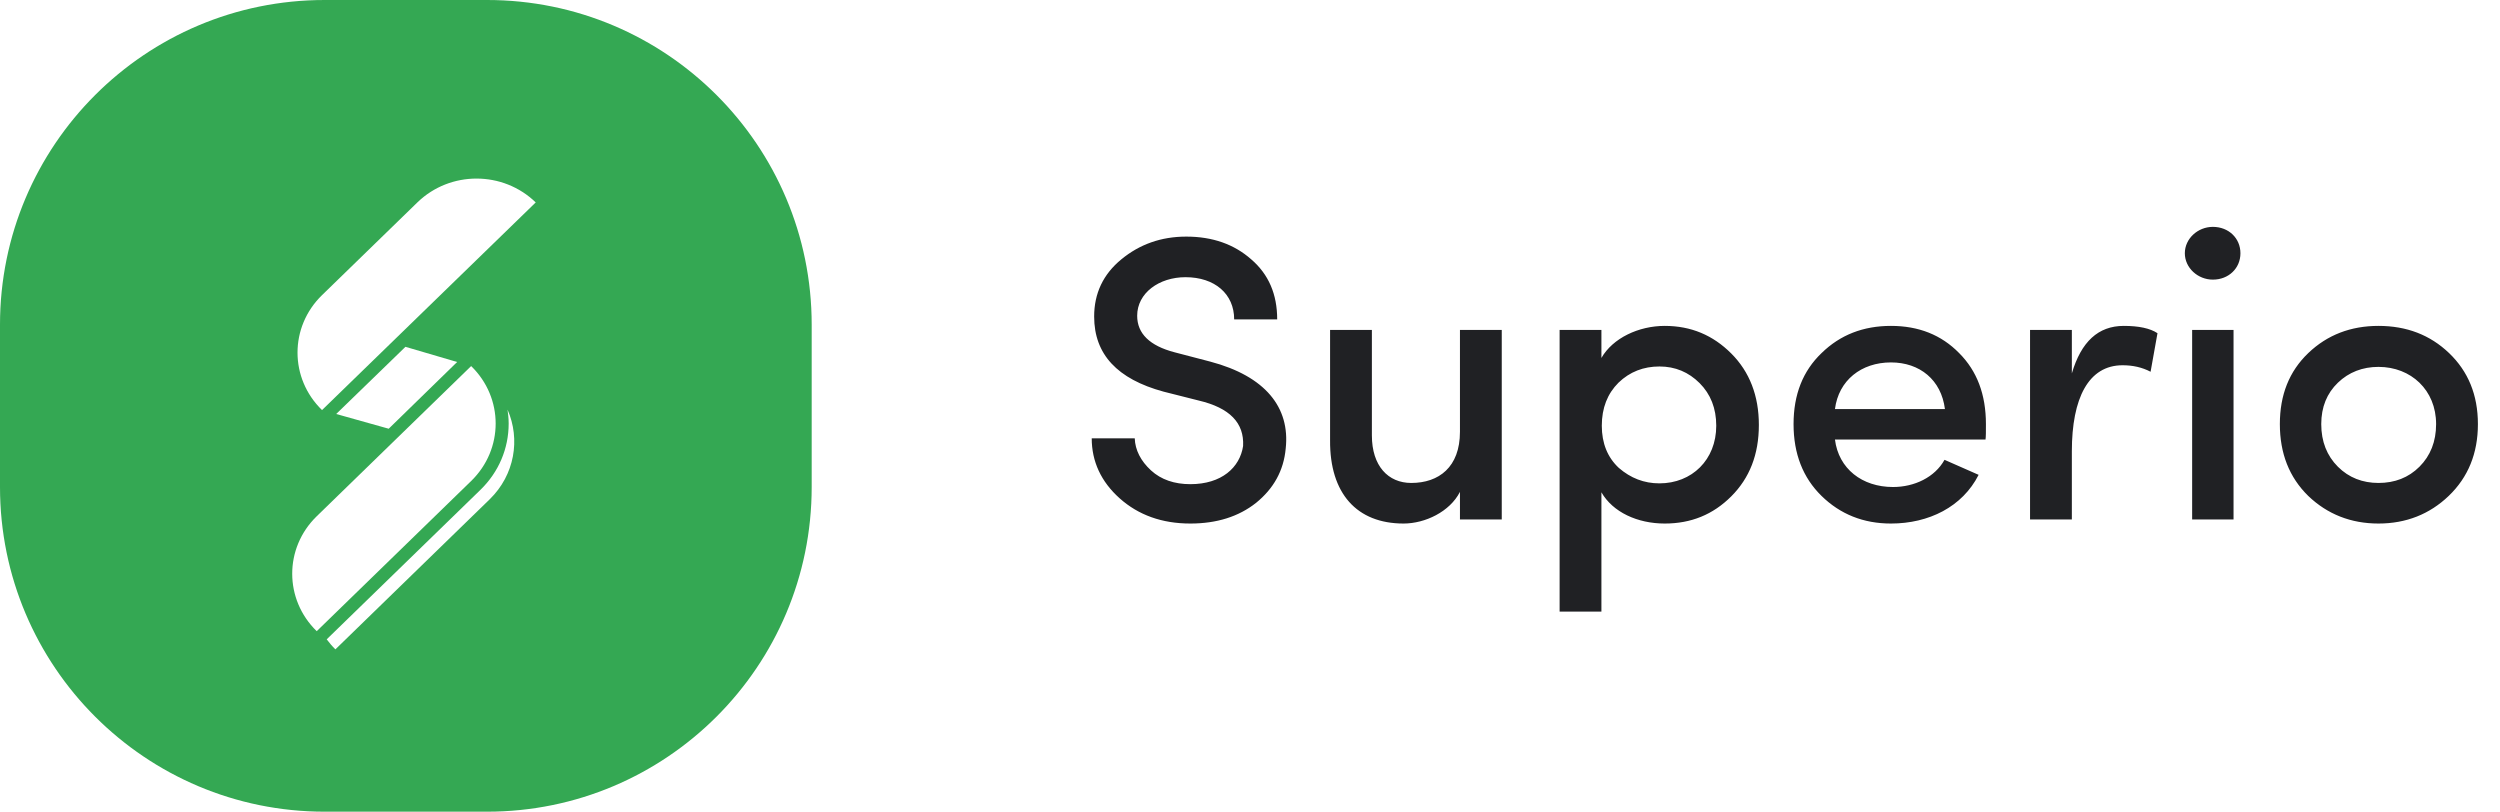
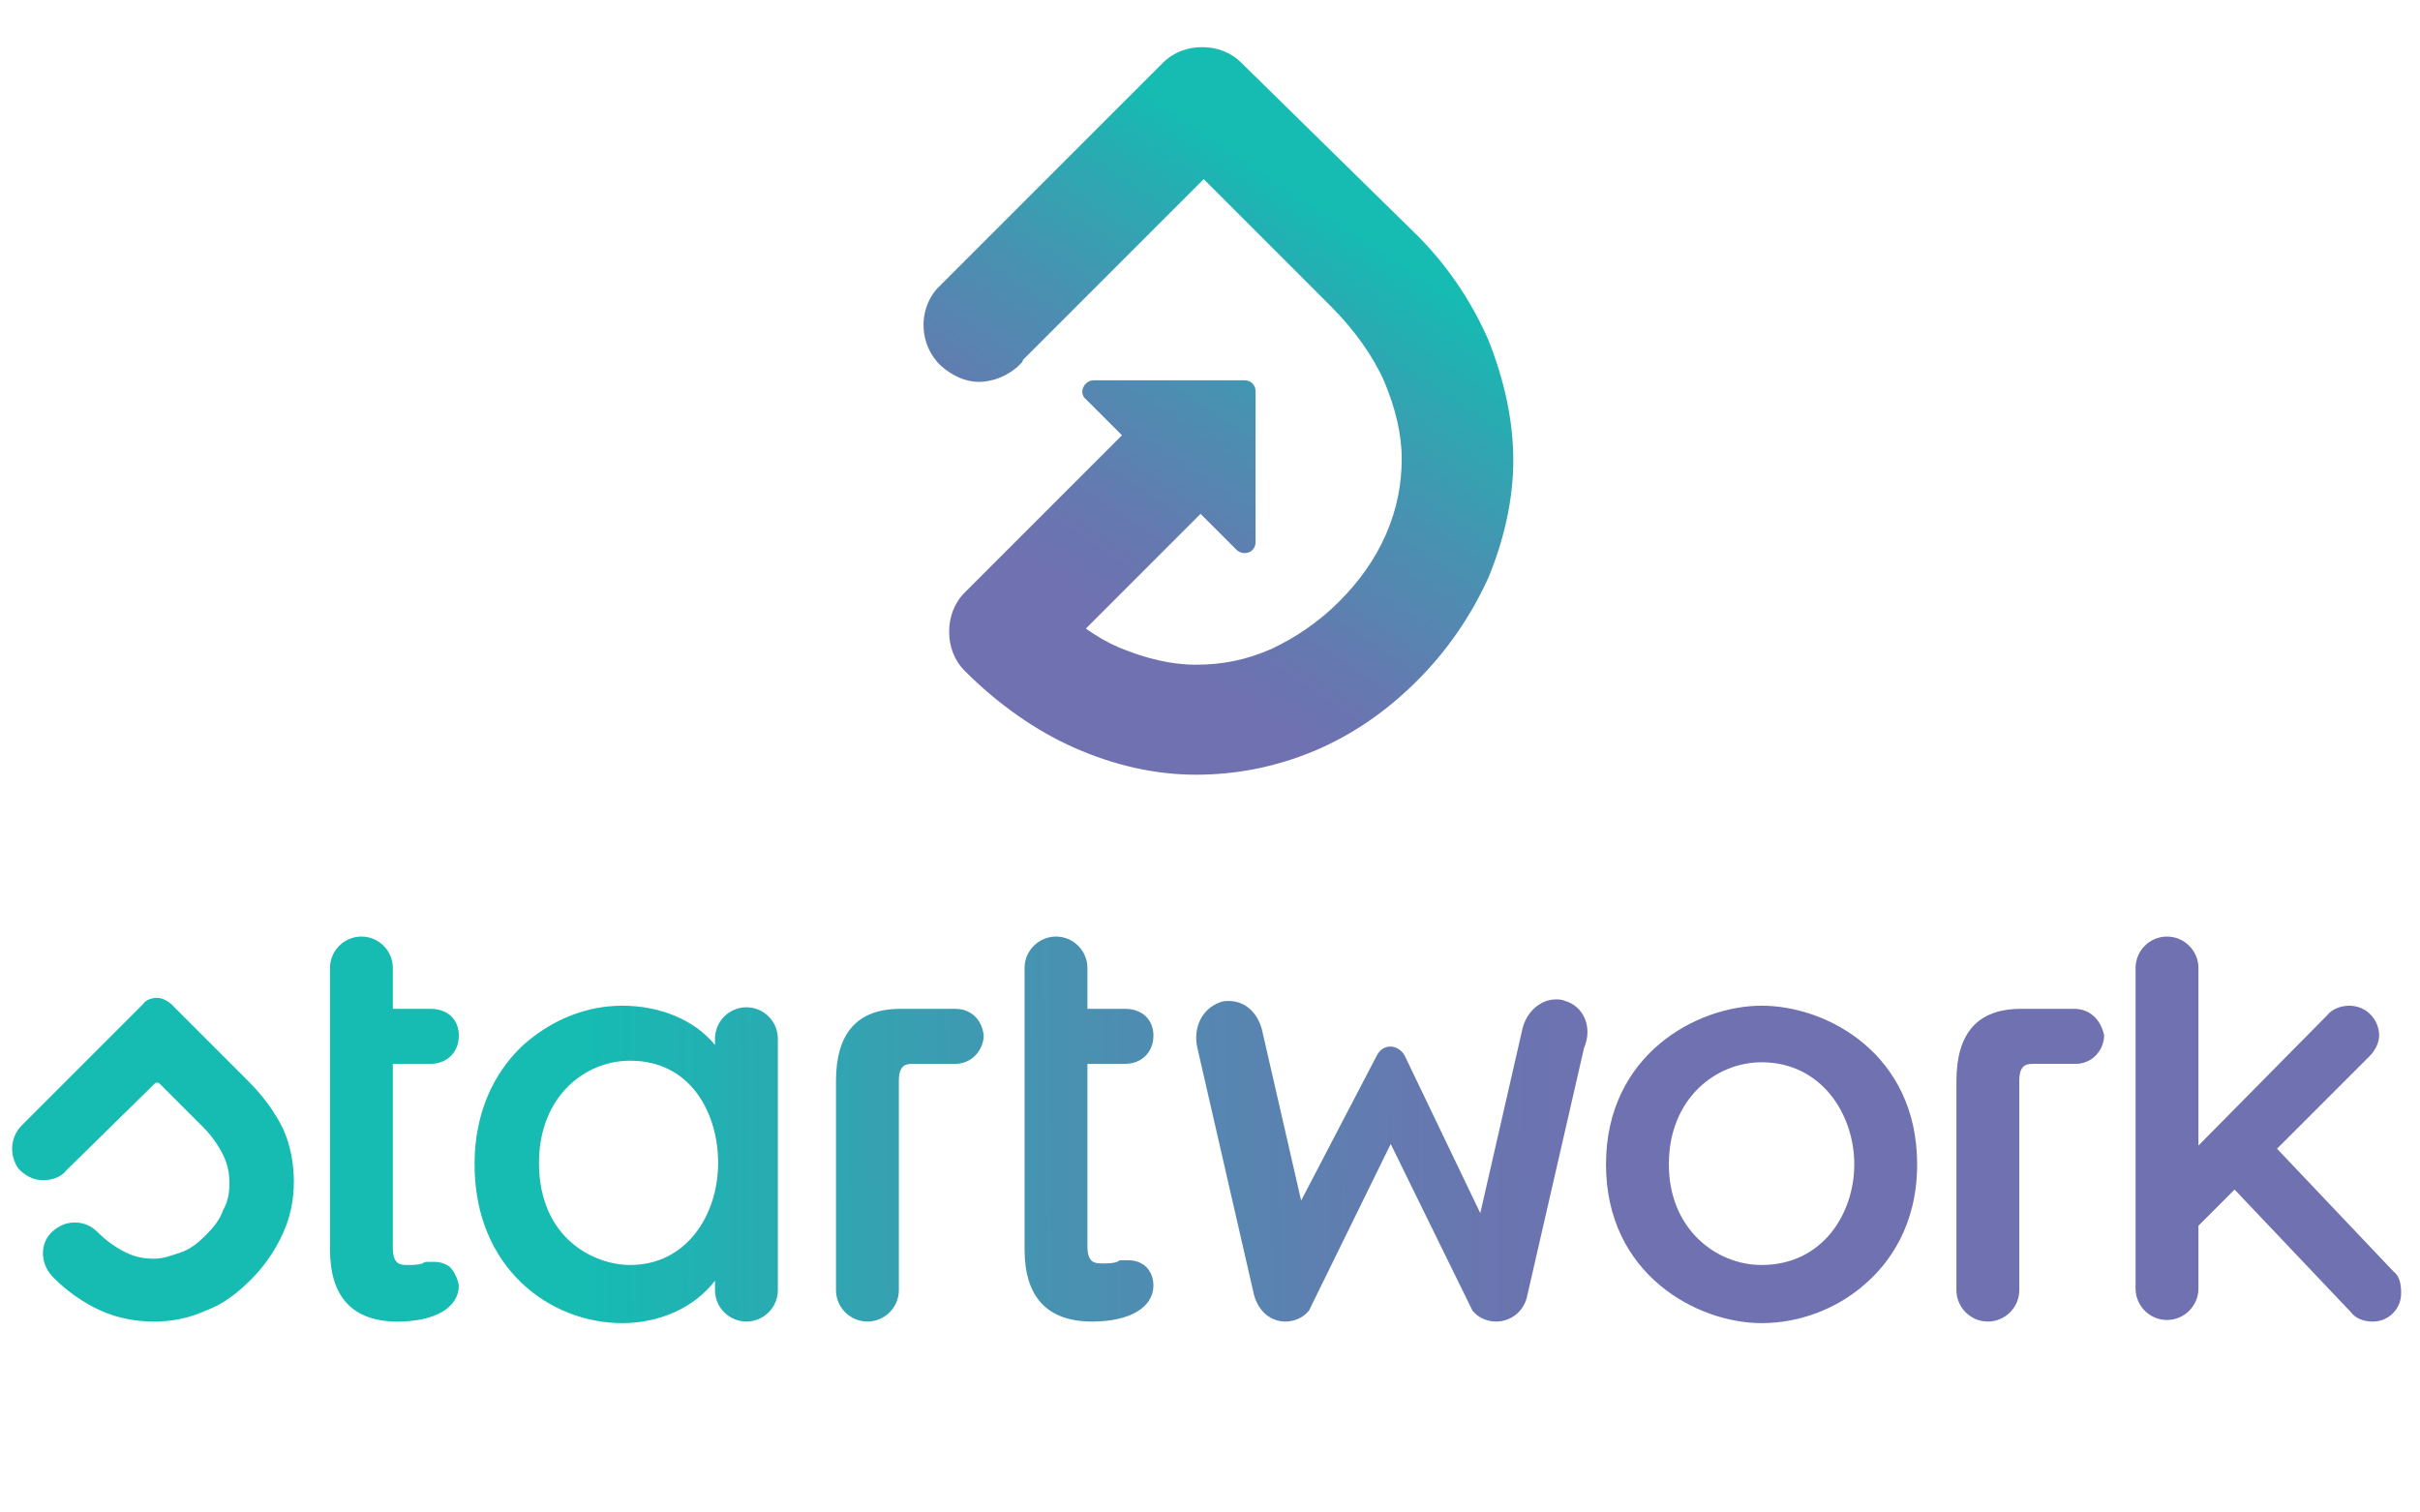
- <svg xmlns="http://www.w3.org/2000/svg" width="154" height="50" viewBox="0 0 154 50" fill="none">
-   <path d="M67.25 27C67.25 28.425 67.825 29.675 68.975 30.7C70.125 31.725 71.575 32.25 73.325 32.25C74.95 32.25 76.3 31.825 77.375 30.975C78.45 30.1 79.075 29 79.2 27.625C79.475 25.1 77.95 23.175 74.55 22.275L72.35 21.7C70.825 21.3 70.05 20.55 70.05 19.45C70.05 18.05 71.4 17.075 73.025 17.075C74.825 17.075 76.025 18.1 76.025 19.675H78.675C78.675 18.125 78.15 16.9 77.075 15.975C76.025 15.05 74.7 14.575 73.075 14.575C71.525 14.575 70.2 15.05 69.075 15.975C67.95 16.9 67.4 18.075 67.4 19.5C67.4 21.825 68.825 23.35 71.675 24.125L73.85 24.675C75.75 25.125 76.65 26.05 76.575 27.475C76.375 28.8 75.25 29.825 73.325 29.825C72.35 29.825 71.525 29.55 70.9 28.975C70.275 28.4 69.925 27.725 69.9 27H67.25ZM89.933 26.6C89.933 28.775 88.633 29.75 86.933 29.75C85.508 29.75 84.508 28.7 84.508 26.825V20.325H81.933V27.125C81.908 30.4 83.583 32.25 86.458 32.25C87.783 32.25 89.308 31.525 89.933 30.3V32H92.508V20.325H89.933V26.6ZM96.072 20.325V37.675H98.647V30.325C99.347 31.55 100.871 32.25 102.546 32.25C104.171 32.25 105.521 31.7 106.646 30.575C107.771 29.45 108.346 28 108.346 26.175C108.346 24.375 107.771 22.9 106.646 21.775C105.521 20.65 104.171 20.075 102.546 20.075C100.946 20.075 99.347 20.825 98.647 22.05V20.325H96.072ZM98.671 26.225C98.671 25.125 99.022 24.25 99.697 23.575C100.396 22.9 101.246 22.575 102.221 22.575C103.196 22.575 104.021 22.925 104.696 23.6C105.371 24.275 105.721 25.15 105.721 26.225C105.721 28.325 104.221 29.775 102.221 29.775C101.271 29.775 100.446 29.45 99.722 28.825C99.022 28.175 98.671 27.3 98.671 26.225ZM122.333 26.125C122.333 24.3 121.783 22.85 120.683 21.75C119.583 20.625 118.183 20.075 116.483 20.075C114.783 20.075 113.358 20.625 112.208 21.75C111.058 22.85 110.483 24.3 110.483 26.125C110.483 27.95 111.058 29.425 112.208 30.55C113.358 31.675 114.783 32.25 116.483 32.25C118.808 32.25 120.883 31.225 121.883 29.25L119.783 28.325C119.183 29.4 117.933 30 116.608 30C114.708 30 113.258 28.875 113.033 27.075H122.308C122.333 26.9 122.333 26.6 122.333 26.125ZM113.033 25.2C113.258 23.425 114.658 22.325 116.483 22.325C118.258 22.325 119.583 23.4 119.808 25.2H113.033ZM127.626 27.8C127.626 24.525 128.651 22.5 130.751 22.5C131.376 22.5 131.951 22.625 132.476 22.9L132.901 20.525C132.451 20.225 131.751 20.075 130.826 20.075C129.251 20.075 128.201 21.05 127.626 23V20.325H125.051V32H127.626V27.8ZM137.586 32V20.325H135.036V32H137.586ZM136.311 13.975C135.386 13.975 134.586 14.7 134.586 15.6C134.586 16.5 135.386 17.225 136.311 17.225C137.286 17.225 138.011 16.525 138.011 15.6C138.011 14.675 137.286 13.975 136.311 13.975ZM146.514 29.75C145.539 29.75 144.689 29.425 144.014 28.75C143.339 28.075 142.989 27.2 142.989 26.125C142.989 25.075 143.339 24.225 144.014 23.575C144.689 22.925 145.539 22.6 146.514 22.6C148.514 22.6 150.064 24.025 150.064 26.125C150.064 27.2 149.714 28.075 149.039 28.75C148.364 29.425 147.514 29.75 146.514 29.75ZM146.514 20.075C144.814 20.075 143.364 20.625 142.189 21.75C141.014 22.875 140.439 24.325 140.439 26.125C140.439 27.925 141.014 29.4 142.189 30.55C143.364 31.675 144.814 32.25 146.514 32.25C148.214 32.25 149.664 31.675 150.839 30.55C152.039 29.4 152.639 27.925 152.639 26.125C152.639 24.325 152.039 22.875 150.864 21.75C149.689 20.625 148.239 20.075 146.514 20.075Z" fill="#202124" />
-   <path fill-rule="evenodd" clip-rule="evenodd" d="M20 1.90735e-06C8.954 1.90735e-06 0 8.954 0 20V30C0 41.046 8.954 50 20 50H30C41.046 50 50 41.046 50 30V20C50 8.954 41.046 1.90735e-06 30 1.90735e-06H20ZM33 12.47L19.837 25.261C17.824 23.302 17.824 20.139 19.837 18.18L25.72 12.46C27.733 10.512 30.986 10.512 33 12.47ZM19.51 38.881L29.023 29.63C31.036 27.672 31.036 24.508 29.023 22.55L19.51 31.801C17.497 33.759 17.497 36.923 19.51 38.881ZM31.334 26.09C31.334 25.801 31.304 25.512 31.264 25.232C32.068 27.064 31.701 29.254 30.173 30.749L20.661 40C20.462 39.807 20.284 39.595 20.125 39.383L29.598 30.171C30.719 29.081 31.334 27.634 31.334 26.09ZM28.16 22.299L23.944 26.409L20.71 25.502L24.976 21.364L28.16 22.299Z" fill="#34A853" />
+ <svg xmlns="http://www.w3.org/2000/svg" version="1.1" id="Livello_1" x="0px" y="0px" viewBox="0 0 154 96.2" style="enable-background:new 0 0 154 96.2;" xml:space="preserve">
+   <style type="text/css">
+ 	.st0{fill:url(#SVGID_1_);}
+ 	.st1{fill:url(#SVGID_2_);}
+ 	.st2{fill:url(#SVGID_3_);}
+ 	.st3{fill:url(#SVGID_4_);}
+ 	.st4{fill:url(#SVGID_5_);}
+ 	.st5{fill:url(#SVGID_6_);}
+ 	.st6{fill:url(#SVGID_7_);}
+ 	.st7{fill:url(#SVGID_8_);}
+ 	.st8{fill:url(#SVGID_9_);}
+ 	.st9{fill:url(#SVGID_10_);}
+ </style>
+   <g>
+     <linearGradient id="SVGID_1_" gradientUnits="userSpaceOnUse" x1="-6.198" y1="72.129" x2="108.801" y2="71.067">
+       <stop offset="0.39" style="stop-color:#16BBB2" />
+       <stop offset="0.433" style="stop-color:#1EB4B2" />
+       <stop offset="0.687" style="stop-color:#4A90B1" />
+       <stop offset="0.884" style="stop-color:#6579B0" />
+       <stop offset="1" style="stop-color:#6F71B0" />
+     </linearGradient>
+     <path class="st0" d="M28.6,80.6c-0.3-0.2-0.6-0.3-1-0.3c-0.1,0-0.3,0-0.4,0c-0.1,0-0.2,0-0.3,0.1c-0.3,0.1-0.6,0.1-1,0.1   c-0.5,0-0.9-0.1-0.9-1.1V67.7h2.4c1,0,1.8-0.7,1.8-1.8c0-1-0.7-1.7-1.8-1.7H25v-2.6c0-1.1-0.9-2-2-2c-1.1,0-2,0.9-2,2v2.6v3.5v11.8   c0,3,1.4,4.6,4.3,4.6c2.4,0,3.9-0.9,3.9-2.3C29.1,81.3,28.9,80.9,28.6,80.6z" />
+     <linearGradient id="SVGID_2_" gradientUnits="userSpaceOnUse" x1="-5.272" y1="74.495" x2="104.295" y2="73.483">
+       <stop offset="0.39" style="stop-color:#16BBB2" />
+       <stop offset="0.433" style="stop-color:#1EB4B2" />
+       <stop offset="0.687" style="stop-color:#4A90B1" />
+       <stop offset="0.884" style="stop-color:#6579B0" />
+       <stop offset="1" style="stop-color:#6F71B0" />
+     </linearGradient>
+     <path class="st1" d="M47.5,64.1c-1.1,0-2,0.9-2,2v0.4C44.2,64.9,42,64,39.6,64c-2.3,0-4.5,0.9-6.3,2.5c-1.4,1.3-3.1,3.7-3.1,7.6   c0,6.6,4.8,10.1,9.4,10.1c2.4,0,4.6-1,5.9-2.7v0.6c0,1.1,0.9,2,2,2c1.1,0,2-0.9,2-2v-16C49.5,65,48.6,64.1,47.5,64.1z M40.1,80.5   c-2.3,0-5.8-1.7-5.8-6.5c0-4.2,2.9-6.5,5.8-6.5c3.9,0,5.6,3.4,5.6,6.5C45.7,77.3,43.7,80.5,40.1,80.5z" />
+     <linearGradient id="SVGID_3_" gradientUnits="userSpaceOnUse" x1="-10.171" y1="72.575" x2="104.828" y2="71.512">
+       <stop offset="0.39" style="stop-color:#16BBB2" />
+       <stop offset="0.433" style="stop-color:#1EB4B2" />
+       <stop offset="0.687" style="stop-color:#4A90B1" />
+       <stop offset="0.884" style="stop-color:#6579B0" />
+       <stop offset="1" style="stop-color:#6F71B0" />
+     </linearGradient>
+     <path class="st2" d="M71.6,67.7c1,0,1.8-0.7,1.8-1.8c0-1-0.7-1.7-1.8-1.7h-2.4v-2.6c0-1.1-0.9-2-2-2c-1.1,0-2,0.9-2,2v2.6v3.5v11.8   c0,3,1.4,4.6,4.3,4.6c2.4,0,3.9-0.9,3.9-2.3c0-0.5-0.2-1-0.6-1.3c-0.3-0.2-0.6-0.3-1-0.3c-0.1,0-0.3,0-0.4,0c-0.1,0-0.2,0-0.3,0.1   c-0.3,0.1-0.6,0.1-1,0.1c-0.5,0-0.9-0.1-0.9-1.1V67.7H71.6z" />
+     <linearGradient id="SVGID_4_" gradientUnits="userSpaceOnUse" x1="-7.948" y1="75.172" x2="101.531" y2="74.16">
+       <stop offset="0.39" style="stop-color:#16BBB2" />
+       <stop offset="0.433" style="stop-color:#1EB4B2" />
+       <stop offset="0.687" style="stop-color:#4A90B1" />
+       <stop offset="0.884" style="stop-color:#6579B0" />
+       <stop offset="1" style="stop-color:#6F71B0" />
+     </linearGradient>
+     <path class="st3" d="M112.1,64c-4.1,0-9.9,3.1-9.9,10.1c0,7,5.8,10.1,9.9,10.1c2.4,0,4.8-0.9,6.6-2.5c1.5-1.3,3.3-3.7,3.3-7.6   C122,67.1,116.3,64,112.1,64z M112.1,80.5c-2.9,0-5.9-2.3-5.9-6.4c0-4.2,3-6.5,5.9-6.5c3.8,0,5.9,3.3,5.9,6.5   C118,77.2,116,80.5,112.1,80.5z" />
+     <linearGradient id="SVGID_5_" gradientUnits="userSpaceOnUse" x1="-4.156" y1="73.989" x2="105.738" y2="72.973">
+       <stop offset="0.39" style="stop-color:#16BBB2" />
+       <stop offset="0.433" style="stop-color:#1EB4B2" />
+       <stop offset="0.687" style="stop-color:#4A90B1" />
+       <stop offset="0.884" style="stop-color:#6579B0" />
+       <stop offset="1" style="stop-color:#6F71B0" />
+     </linearGradient>
+     <path class="st4" d="M15.8,68.8l-4.9-4.9c-0.2-0.2-0.6-0.4-0.9-0.4c-0.3,0-0.7,0.1-0.9,0.4l-7.7,7.7c-0.8,0.8-0.8,2-0.2,2.8   c0.4,0.4,0.9,0.7,1.5,0.7c0,0,0.1,0,0.1,0c0.5,0,1.1-0.2,1.4-0.6L9.8,69c0.1-0.1,0.1-0.1,0.2-0.1c0.1,0,0.1,0,0.2,0.1l2.7,2.7   c0.6,0.6,1,1.2,1.3,1.8c0.3,0.6,0.4,1.2,0.4,1.8c0,0.6-0.1,1.2-0.4,1.7c-0.2,0.6-0.6,1.1-1.1,1.6c-0.5,0.5-1,0.9-1.6,1.1   c-0.6,0.2-1.1,0.4-1.7,0.4c-0.6,0-1.2-0.1-1.8-0.4c-0.6-0.3-1.2-0.7-1.8-1.3c-0.4-0.4-0.9-0.6-1.4-0.6c0,0-0.1,0-0.1,0   c-0.6,0-1.1,0.3-1.5,0.7c-0.7,0.8-0.6,2,0.2,2.8c0.9,0.9,1.9,1.6,3,2.1c1.1,0.5,2.3,0.7,3.4,0.7h0c1.1,0,2.2-0.2,3.3-0.7   c1.1-0.4,2-1.1,2.9-2c0.8-0.8,1.5-1.8,2-2.9c0.5-1.1,0.7-2.2,0.7-3.3c0-1.1-0.2-2.3-0.7-3.4C17.5,70.8,16.8,69.8,15.8,68.8z" />
+     <linearGradient id="SVGID_6_" gradientUnits="userSpaceOnUse" x1="-10.126" y1="73.224" x2="100.031" y2="72.206">
+       <stop offset="0.39" style="stop-color:#16BBB2" />
+       <stop offset="0.433" style="stop-color:#1EB4B2" />
+       <stop offset="0.687" style="stop-color:#4A90B1" />
+       <stop offset="0.884" style="stop-color:#6579B0" />
+       <stop offset="1" style="stop-color:#6F71B0" />
+     </linearGradient>
+     <path class="st5" d="M152.3,80.9l-7.4-7.8l5.9-5.9c0.3-0.3,0.6-0.8,0.6-1.3c0-1-0.8-1.9-1.9-1.9c-0.5,0-1.1,0.2-1.4,0.6l-8.2,8.3   V61.6c0-1.1-0.9-2-2-2c-1.1,0-2,0.9-2,2V82c0,1.1,0.9,2,2,2c1.1,0,2-0.9,2-2v-4l2.3-2.3l7.4,7.8c0.3,0.4,0.8,0.6,1.4,0.6   c1,0,1.8-0.8,1.8-1.8C152.8,81.7,152.7,81.2,152.3,80.9z" />
+     <linearGradient id="SVGID_7_" gradientUnits="userSpaceOnUse" x1="-8.405" y1="74.752" x2="105.36" y2="73.7">
+       <stop offset="0.39" style="stop-color:#16BBB2" />
+       <stop offset="0.433" style="stop-color:#1EB4B2" />
+       <stop offset="0.687" style="stop-color:#4A90B1" />
+       <stop offset="0.884" style="stop-color:#6579B0" />
+       <stop offset="1" style="stop-color:#6F71B0" />
+     </linearGradient>
+     <path class="st6" d="M60.8,64.2H58h-0.7c-2.8,0-4.1,1.6-4.1,4.6v13.3c0,1.1,0.9,2,2,2c1.1,0,2-0.9,2-2V68.8c0-1,0.4-1.1,0.9-1.1   h2.7c0.7,0,1.3-0.4,1.6-1c0.1-0.2,0.2-0.5,0.2-0.8C62.5,64.9,61.8,64.2,60.8,64.2z" />
+     <linearGradient id="SVGID_8_" gradientUnits="userSpaceOnUse" x1="-13.968" y1="75.461" x2="99.796" y2="74.409">
+       <stop offset="0.39" style="stop-color:#16BBB2" />
+       <stop offset="0.433" style="stop-color:#1EB4B2" />
+       <stop offset="0.687" style="stop-color:#4A90B1" />
+       <stop offset="0.884" style="stop-color:#6579B0" />
+       <stop offset="1" style="stop-color:#6F71B0" />
+     </linearGradient>
+     <path class="st7" d="M132,64.2h-2.7h-0.7c-2.8,0-4.1,1.6-4.1,4.6v13.3c0,1.1,0.9,2,2,2c1.1,0,2-0.9,2-2V68.8c0-1,0.4-1.1,0.9-1.1   h2.7c0.7,0,1.3-0.4,1.6-1c0.1-0.2,0.2-0.5,0.2-0.8C133.7,64.9,133,64.2,132,64.2z" />
+     <linearGradient id="SVGID_9_" gradientUnits="userSpaceOnUse" x1="-6.364" y1="74.629" x2="102.307" y2="73.624">
+       <stop offset="0.39" style="stop-color:#16BBB2" />
+       <stop offset="0.433" style="stop-color:#1EB4B2" />
+       <stop offset="0.687" style="stop-color:#4A90B1" />
+       <stop offset="0.884" style="stop-color:#6579B0" />
+       <stop offset="1" style="stop-color:#6F71B0" />
+     </linearGradient>
+     <path class="st8" d="M99.6,63.7c-0.2-0.1-0.4-0.1-0.6-0.1c-0.9,0-1.8,0.7-2.1,1.8l-2.7,11.8l-4.8-10c-0.2-0.4-0.6-0.6-0.9-0.6   c-0.4,0-0.7,0.2-0.9,0.6l-4.8,9.2l-2.5-10.9c-0.3-1.1-1.1-1.8-2.1-1.8c-0.2,0-0.4,0-0.6,0.1c-1.1,0.4-1.7,1.6-1.4,2.9l3.6,15.7   c0.3,1.1,1.1,1.7,2,1.7c0.5,0,1.1-0.2,1.5-0.7l5.2-10.6l5.2,10.6c0.4,0.5,1,0.7,1.5,0.7c0.9,0,1.8-0.6,2-1.7l3.6-15.7   C101.4,65.3,100.7,64,99.6,63.7z" />
+     <linearGradient id="SVGID_10_" gradientUnits="userSpaceOnUse" x1="96.228" y1="-0.799" x2="70.024" y2="38.629">
+       <stop offset="0.39" style="stop-color:#16BBB2" />
+       <stop offset="0.433" style="stop-color:#1EB4B2" />
+       <stop offset="0.687" style="stop-color:#4A90B1" />
+       <stop offset="0.884" style="stop-color:#6579B0" />
+       <stop offset="1" style="stop-color:#6F71B0" />
+     </linearGradient>
+     <path class="st9" d="M59.9,23.3c0.7,0.6,1.5,1,2.4,1c0,0,0,0,0,0c0.9,0,1.9-0.4,2.6-1.1c0.1-0.1,0.2-0.2,0.2-0.3l11.5-11.5l8.1,8.1   c1.5,1.5,2.7,3.2,3.4,4.8c0.7,1.7,1.1,3.3,1.1,4.9c0,1.6-0.3,3.2-1,4.8c-0.7,1.6-1.7,3-3,4.3c-1.3,1.3-2.8,2.3-4.3,3   c-1.6,0.7-3.1,1-4.8,1c0,0,0,0,0,0c-1.6,0-3.2-0.4-4.9-1.1c0,0,0,0,0,0l0,0c-0.7-0.3-1.4-0.7-2.1-1.2l7.3-7.3l2.3,2.3   c0.1,0.1,0.3,0.2,0.5,0.2c0.4,0,0.7-0.3,0.7-0.7c0-2.7,0-7.7,0-9.6c0-0.4-0.3-0.7-0.7-0.7h-9.6c-0.6,0-1,0.8-0.5,1.2l2.3,2.3   l-10,10c-0.7,0.7-1,1.6-1,2.5c0,0,0,0,0,0c0,0.9,0.3,1.8,1,2.5c2.1,2.1,4.5,3.8,7,4.9v0c2.5,1.1,5.1,1.7,7.7,1.7c0,0,0,0,0,0   c2.6,0,5.1-0.5,7.5-1.5c2.4-1,4.6-2.5,6.6-4.5c1.9-1.9,3.4-4.1,4.5-6.5c1-2.4,1.6-5,1.6-7.5c0-2.6-0.6-5.2-1.6-7.7   c-1.1-2.5-2.7-4.9-4.9-7L79,4c-0.7-0.7-1.6-1-2.5-1c-0.9,0-1.8,0.3-2.5,1l-14,14c-0.1,0.1-0.3,0.3-0.4,0.4   C58.4,19.8,58.5,22,59.9,23.3z" />
+   </g>
</svg>
